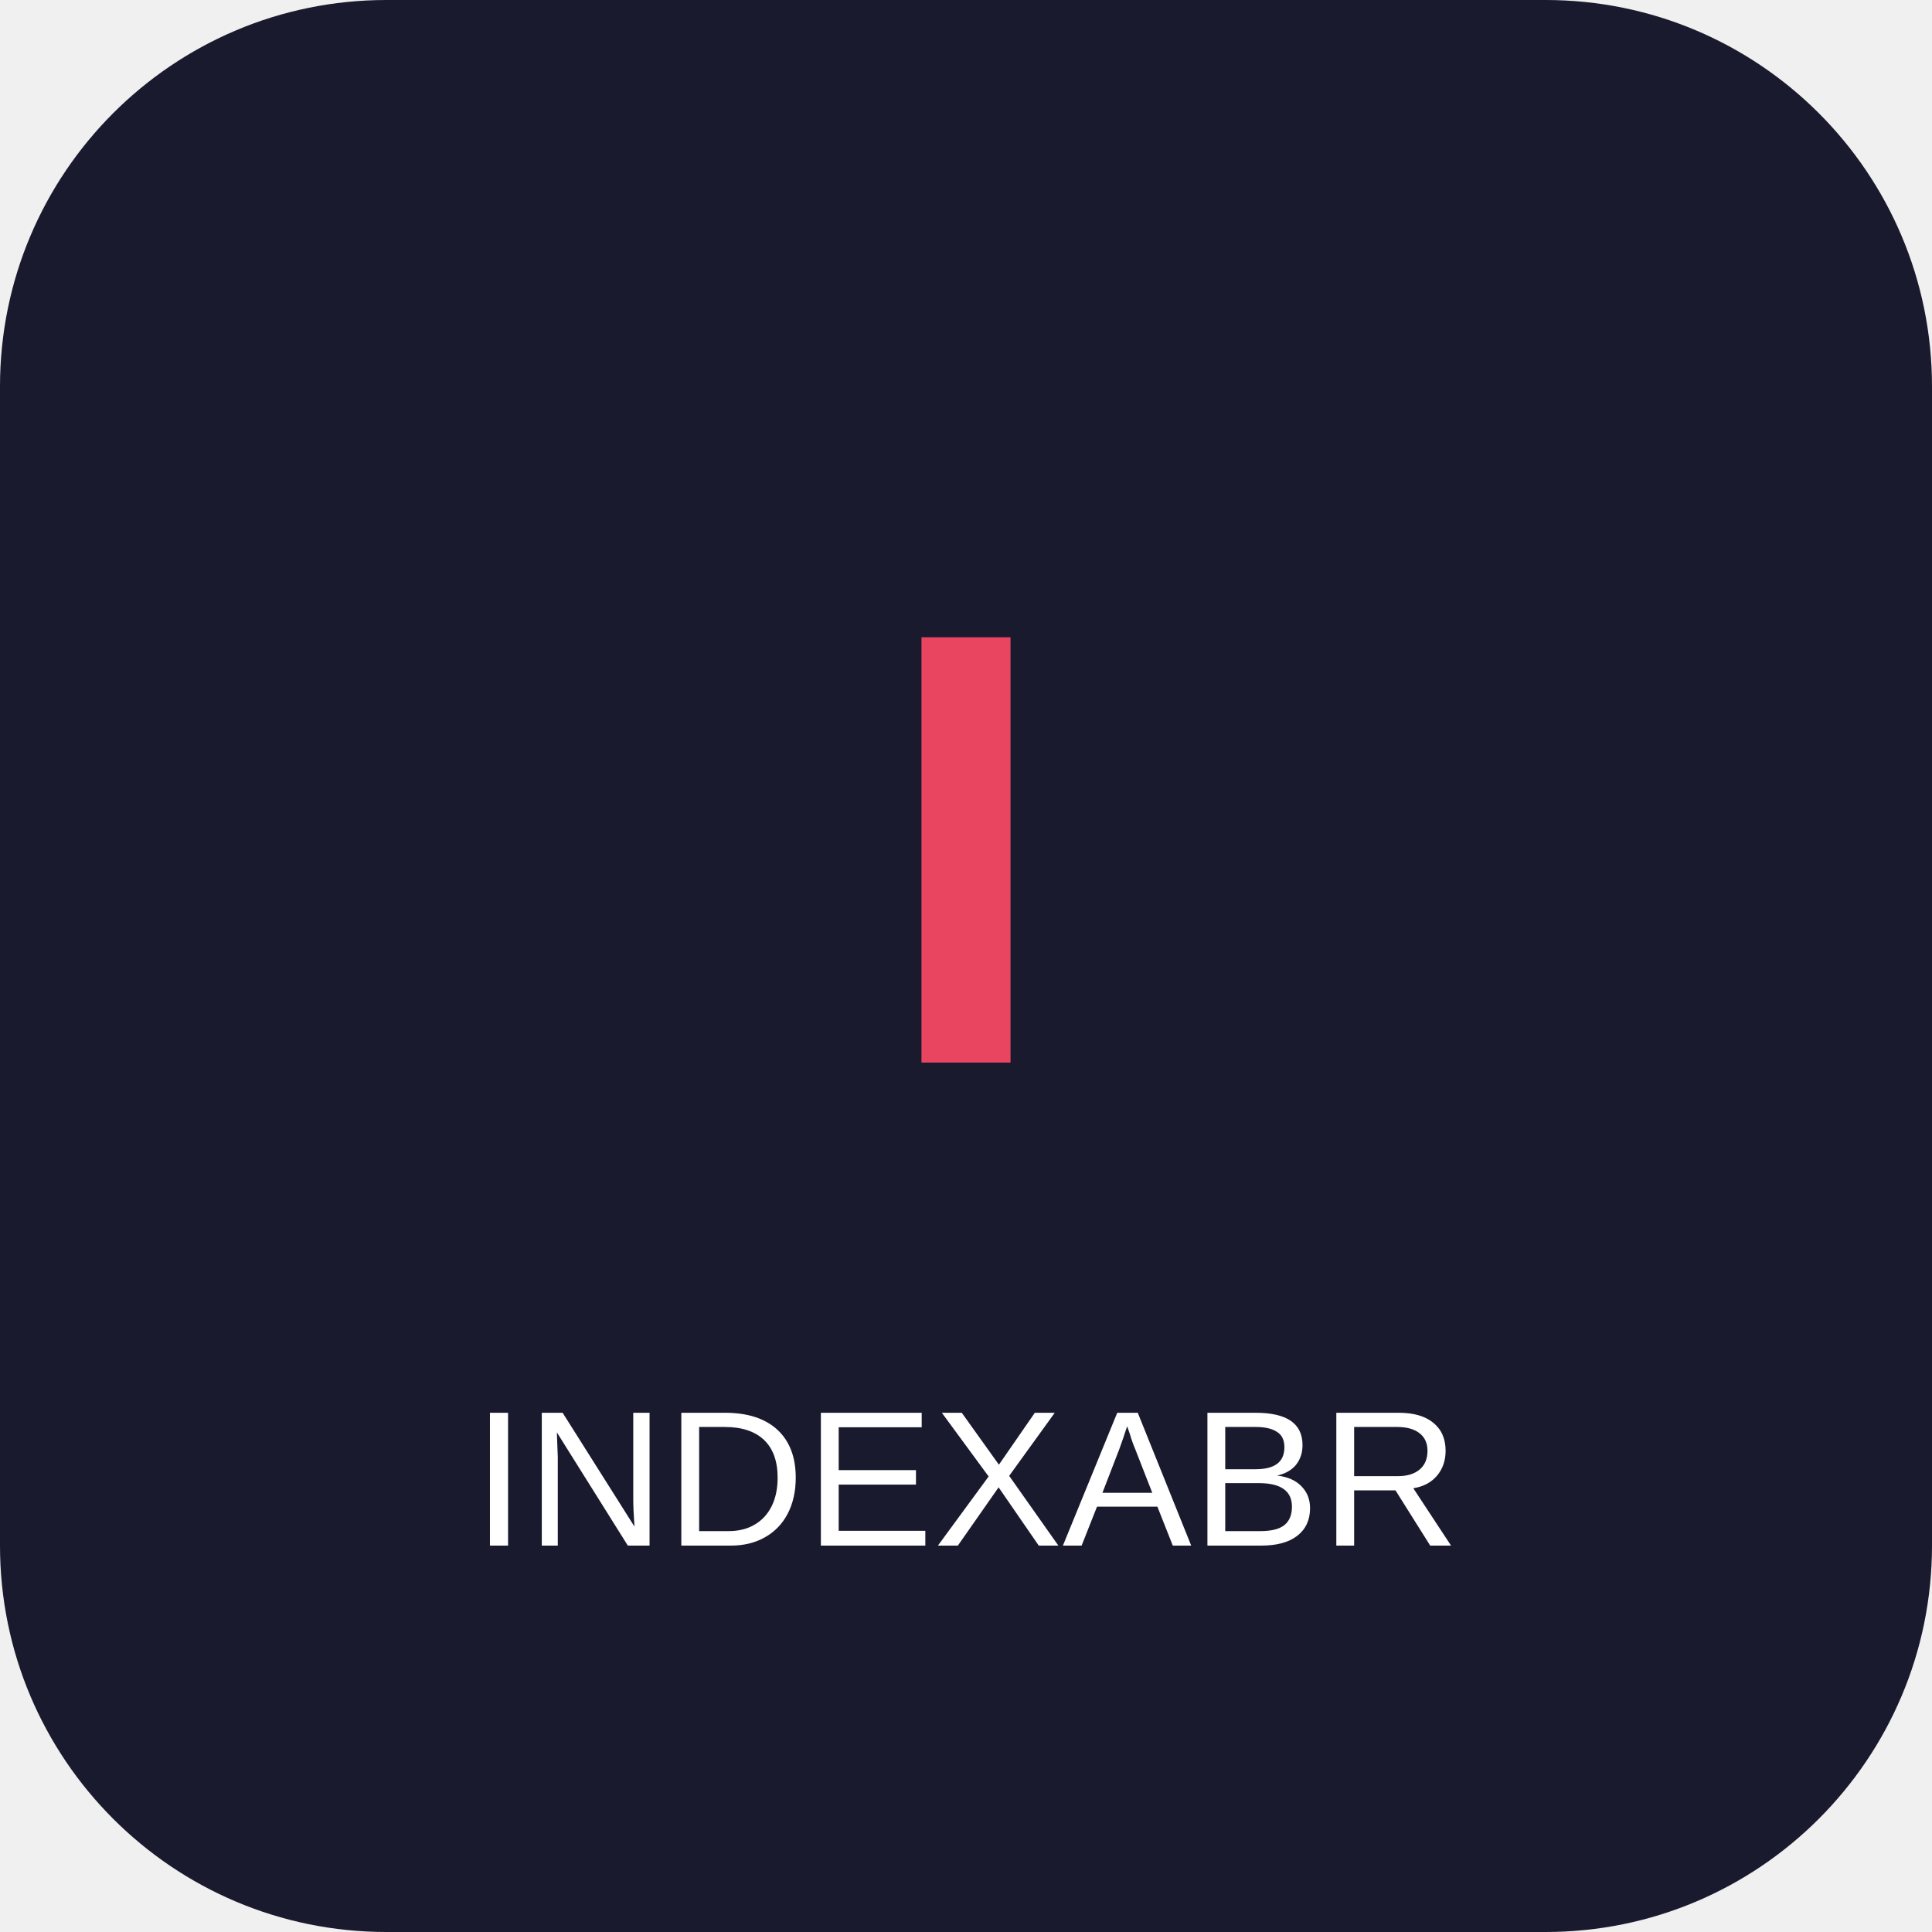
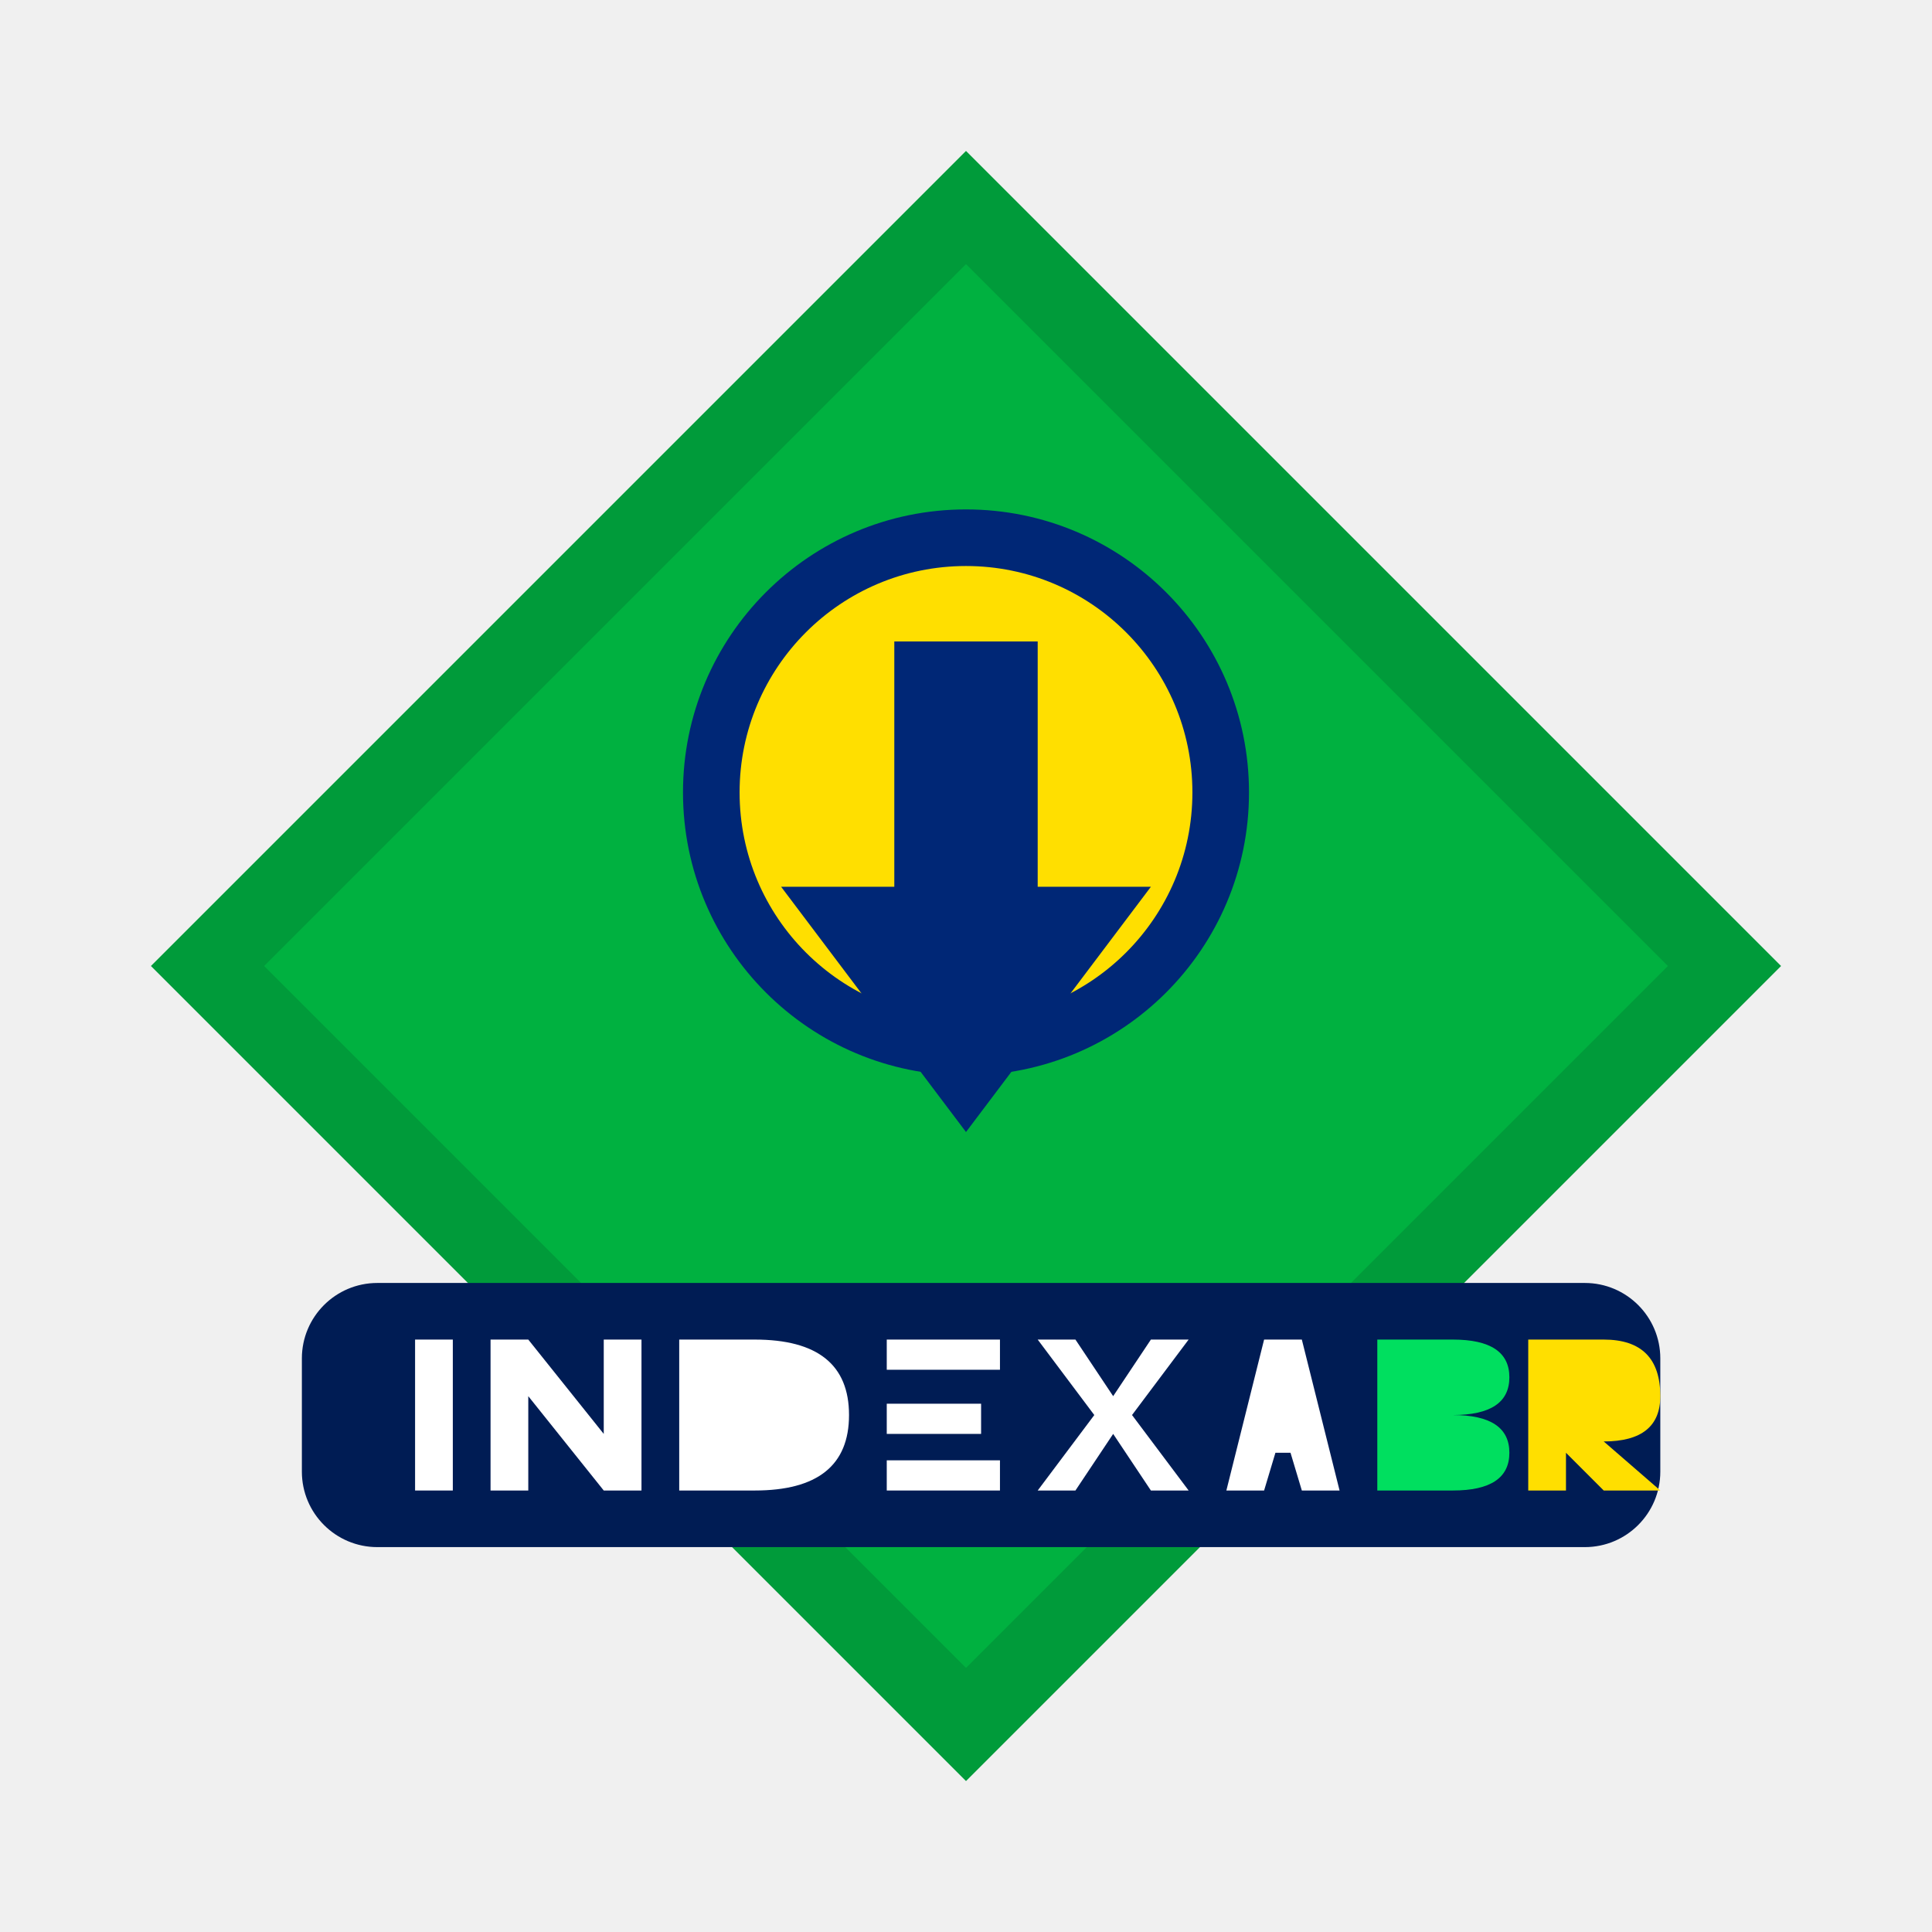
- <svg xmlns="http://www.w3.org/2000/svg" viewBox="0 0 100 100" width="100" height="100">
-   <rect width="100" height="100" rx="20" fill="#1a1a2e" />
-   <text x="50" y="55" font-family="Arial, sans-serif" font-size="32" font-weight="bold" fill="#e94560" text-anchor="middle">I</text>
-   <text x="50" y="80" font-family="Arial, sans-serif" font-size="10" fill="#ffffff" text-anchor="middle">INDEXABR</text>
+ <svg xmlns="http://www.w3.org/2000/svg" viewBox="0 0 512 512">
+   <polygon points="256,40 472,256 256,472 40,256" fill="#009b3a" />
+   <polygon points="256,70 442,256 256,442 70,256" fill="#00b140" />
+   <circle cx="256" cy="210" r="75" fill="#002776" />
+   <circle cx="256" cy="210" r="60" fill="#ffdf00" />
+   <polygon points="256,300 305,235 275,235 275,170 237,170 237,235 207,235" fill="#002776" />
+   <rect x="80" y="340" width="360" height="70" rx="20" fill="#001c54" />
+   <rect x="110" y="355" width="10" height="40" fill="#ffffff" />
+   <polygon points="130,395 130,355 140,355 160,380 160,355 170,355 170,395 160,395 140,370 140,395" fill="#ffffff" />
+   <path d="M180 355 H200 Q225 355 225 375 Q225 395 200 395 H180 Z" fill="#ffffff" />
+   <rect x="235" y="355" width="30" height="8" fill="#ffffff" />
+   <rect x="235" y="372" width="25" height="8" fill="#ffffff" />
+   <rect x="235" y="387" width="30" height="8" fill="#ffffff" />
+   <polygon points="275,355 285,355 295,370 305,355 315,355 300,375 315,395 305,395 295,380 285,395 275,395 290,375" fill="#ffffff" />
+   <polygon points="325,395 335,355 345,355 355,395 345,395 342,385 338,385 335,395" fill="#ffffff" />
+   <path d="M365 355 H385 Q400 355 400 365 Q400 375 385 375 Q400 375 400 385 Q400 395 385 395 H365 Z" fill="#00df5f" />
+   <path d="M405 395 V355 H425 Q440 355 440 370 Q440 382 425 382 L440 395 H425 L415 385 H415 V395 Z" fill="#ffdf00" />
</svg>
